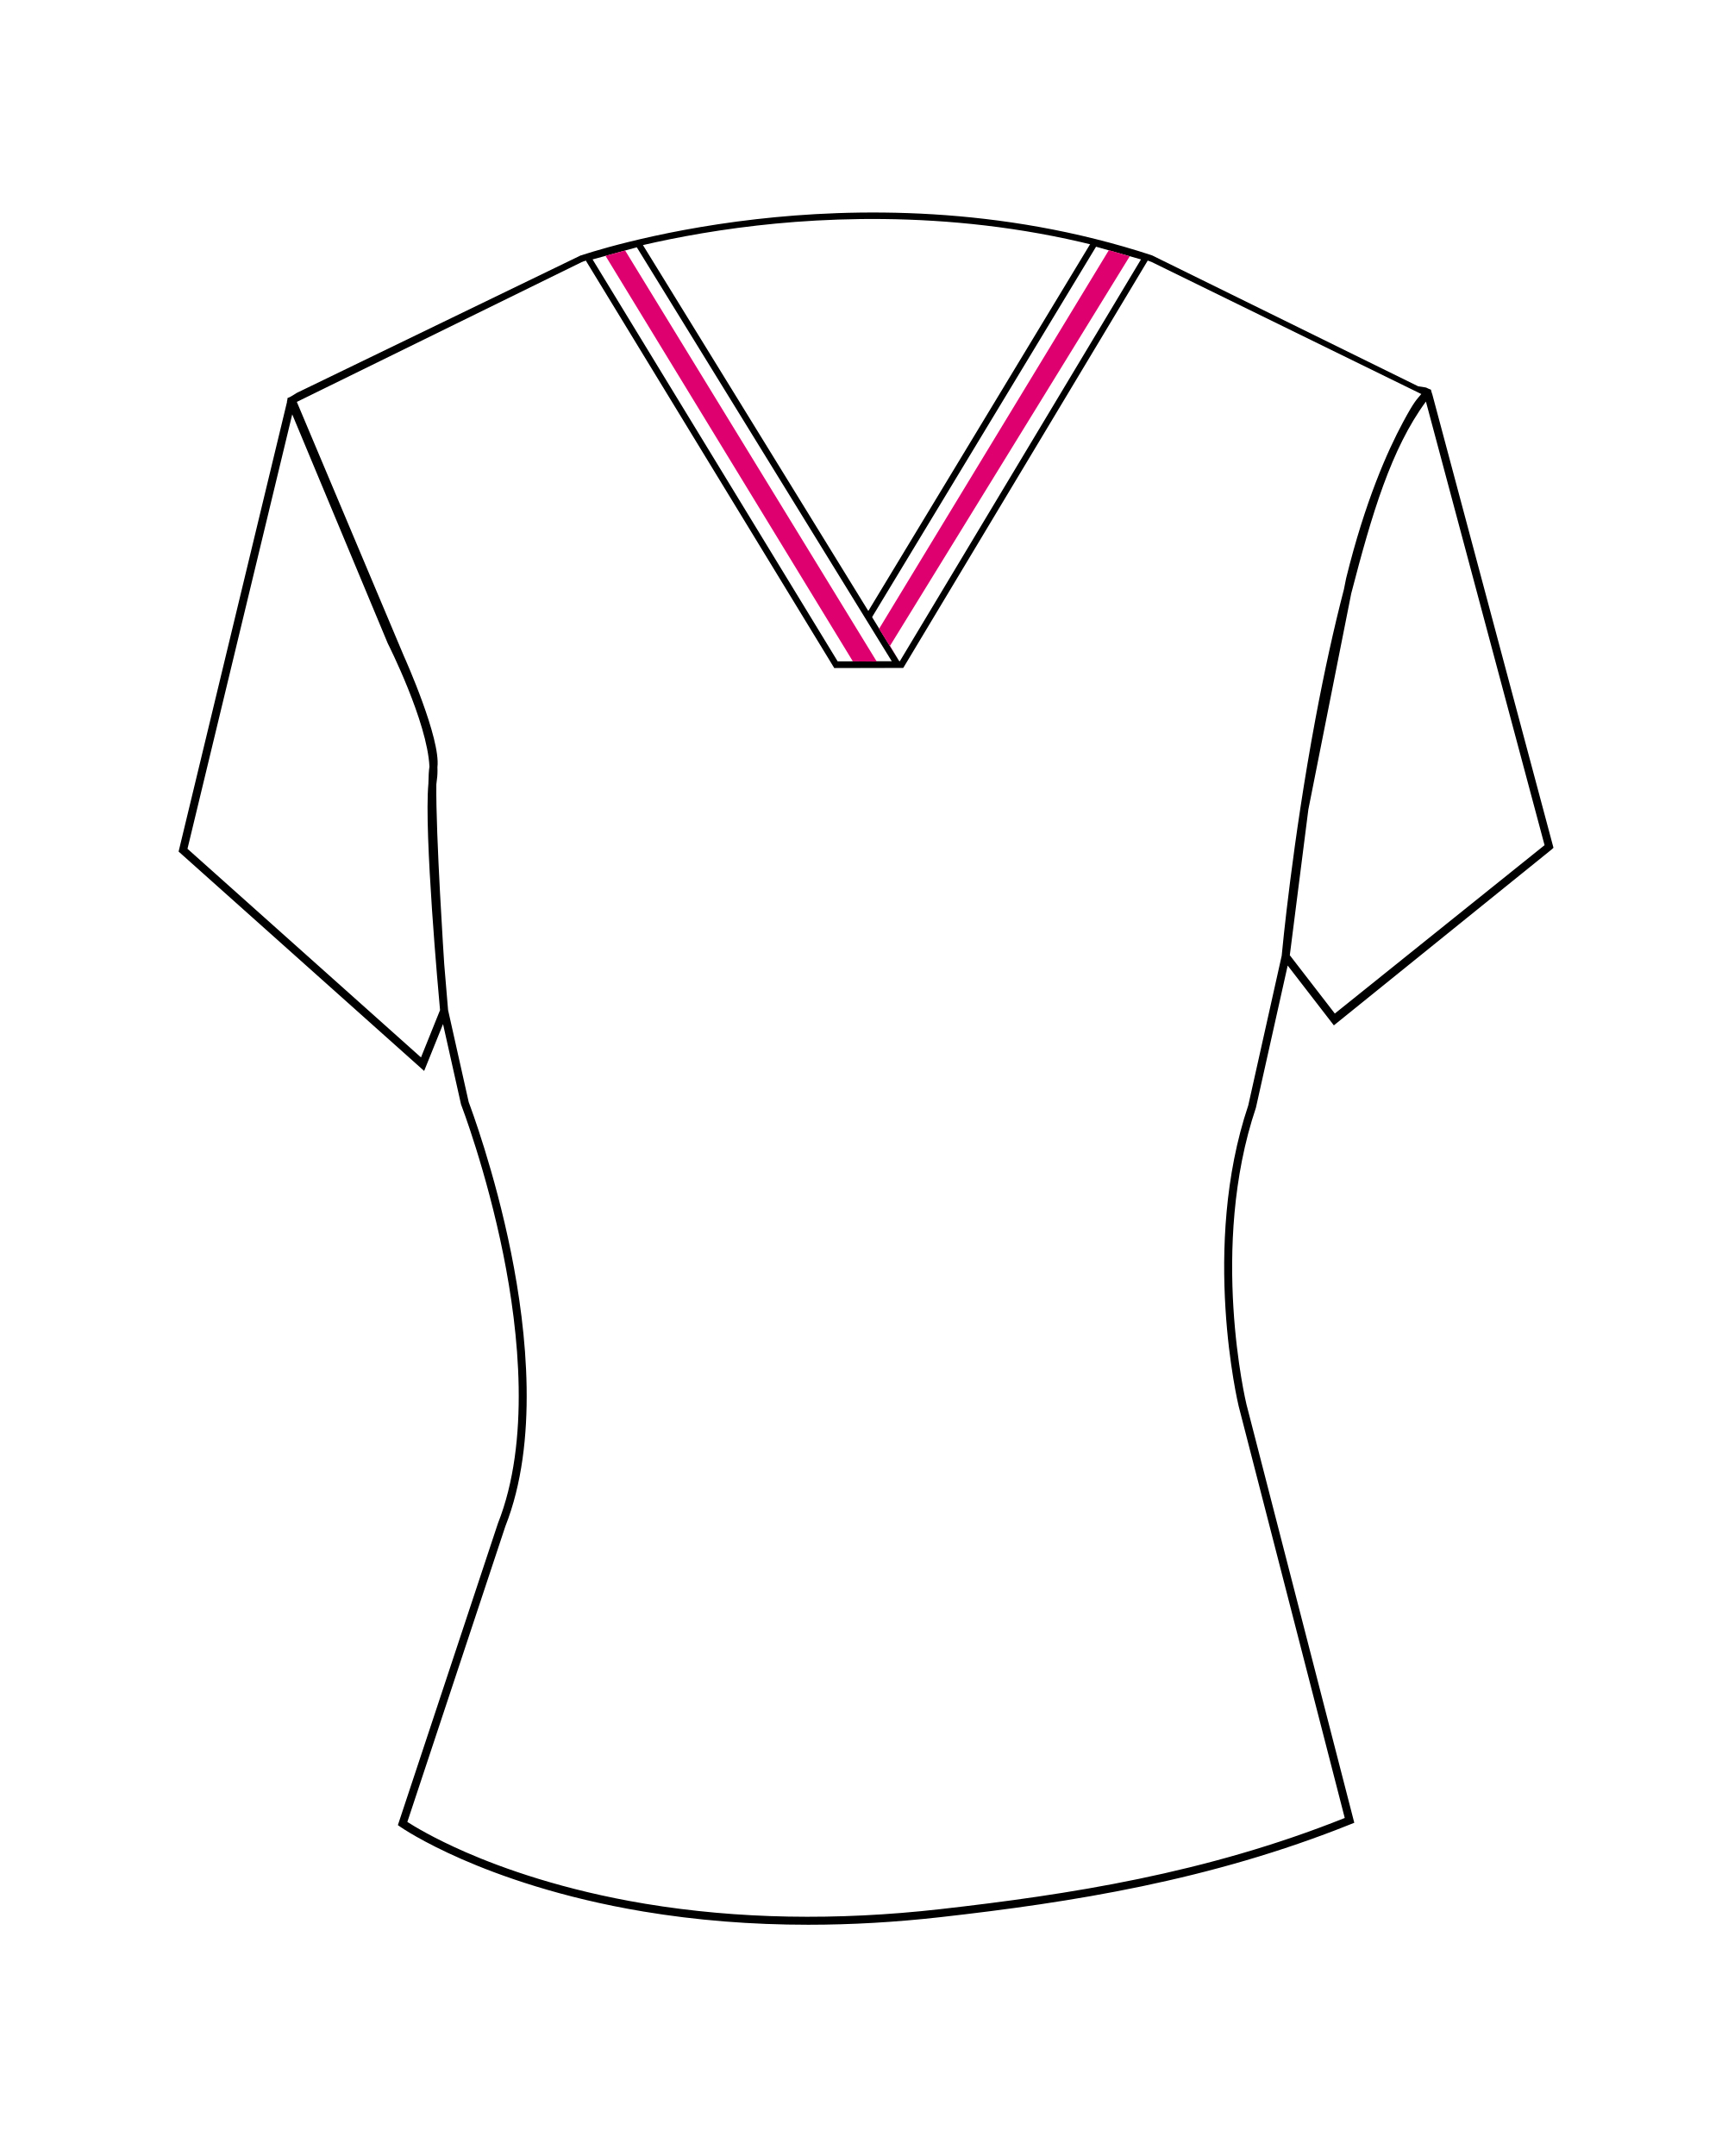
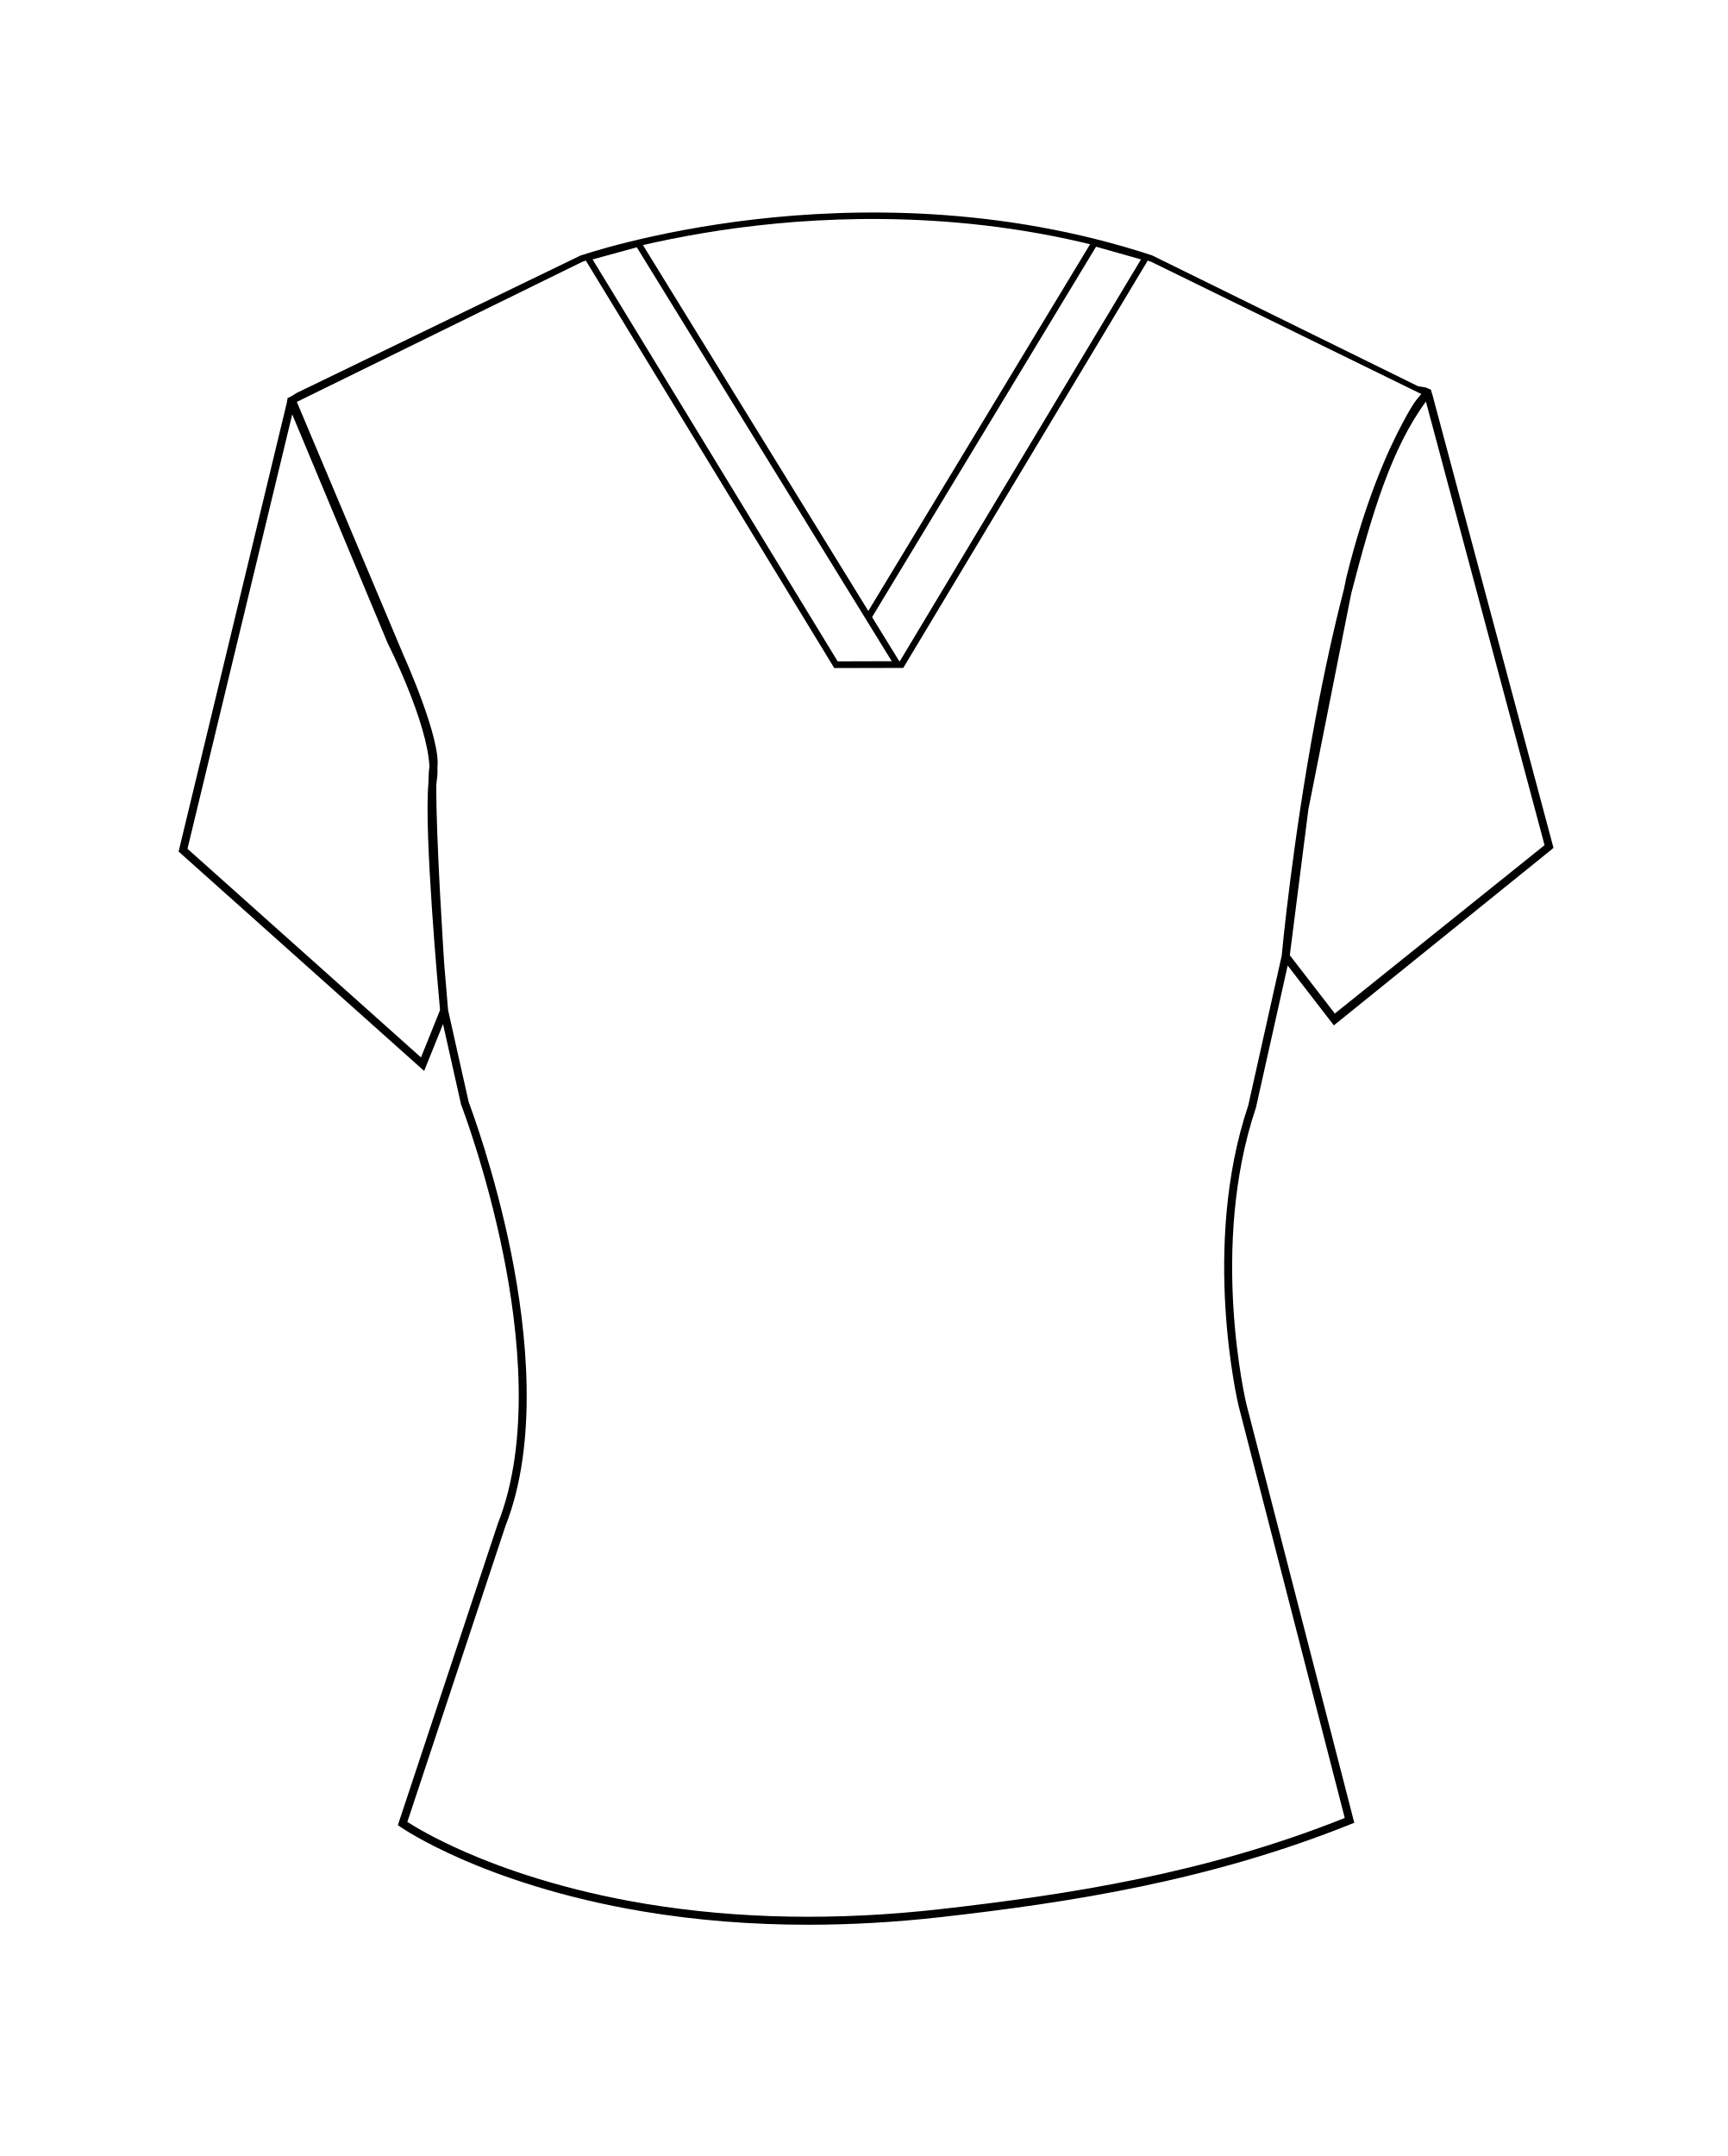
<svg xmlns="http://www.w3.org/2000/svg" version="1.1" viewBox="0 0 1082 1350">
-   <defs>
-     <style>
-       .st0 {
-         fill: #de006e;
-       }
-     </style>
-   </defs>
  <g id="Base_Camisa">
    <g id="base_camisa">
      <path d="M786.54,693.52l19.87-88.93,28.92,37.45,136.45-110.19,1.08-1.01-75.85-283.82c-.34-.92-.63-1.85-.83-2.81-.01-.06-.01-.13,0-.19-1.03-.39-2.05-.8-3.02-1.32-.06-.03-.11-.08-5.04-.83l-166.65-81.97-2.17,3.22,170.79,83.6c-3.08,3.8-4.08,3.94-11.45,17.64-9.72,18.05-23.79,49.66-35.63,97.76l-1.36,6.83c-6.32,24.35-12.28,51.42-17.85,81.18-14.38,76.84-20.79,144.52-21.14,148.32l-20.94,93.72c-29.82,88.63-6.26,187.28-6.01,188.31l66.44,257.86c-87.03,34.77-172.93,48-253.39,57.1-64.84,7.33-126.96,6.19-184.63-3.38-51.3-8.52-89.5-22.27-112.52-32.31-20.06-8.75-32.39-16.28-36.51-18.93l61.38-185.12c20.85-52.73,13.47-122.21,3.6-171.22-10.31-51.19-25.41-91.35-26.55-94.36l-12.92-57.66-2.41-28.7c-.06-.93-5.37-81.43-4.94-112.62.1-1.07.21-2.06.34-2.93.36-2.41.45-5.04.34-7.85,2.13-17.88-20.12-67.61-21.06-69.69l-66.99-159.01,180.68-88.66-3.01-3.01-178,86.17c-.04.07-.09.13-.18.17-1.73.96-3.3,2.24-5.19,2.86-.04,0-.08,0-.12,0-.03.78-.15,1.54-.39,2.28l.07.16-67.9,281.58,153.77,137.37,11.83-29.35,11.24,50.16.11.35c.16.41,15.82,41.23,26.4,93.8,9.73,48.34,17.04,116.8-3.39,168.38l-62.64,188.9,1.53,1.07c.53.37,13.37,9.27,38.65,20.32,23.25,10.16,61.84,24.09,113.62,32.72,33.06,5.51,67.57,8.27,103.2,8.27,27.03,0,54.71-1.59,82.9-4.77,81.61-9.2,168.74-22.83,257-58.27l2.05-.82-67.55-262.09c-.24-.97-23.47-98.35,5.94-185.61l.04-.12h0ZM819.35,506.92l26.86-135.29c12.92-49.82,25.04-90.69,46.77-120.19l74.3,277.77-131.35,105.43-28.19-36.51,11.61-91.21h0ZM263.64,662.11l-146.23-130.63,65.6-272.03,59.81,143.37.08.17c.27.53,24.7,48.91,26.04,77.05-.01.08-.01.16-.03.24-.36,2.17-.55,5.79-.63,10.43-2.81,30.9,6.4,132.1,7.3,141.78l-11.94,29.64v-.02Z" />
      <path d="M721.05,163.88c-94.91-31.17-186.71-29.52-247-22.65-65.38,7.45-108.85,22.48-109.29,22.63l-1.32-3.78c.43-.15,44.24-15.31,110.04-22.82,60.72-6.93,152.34-8.78,247.98,22.63l-.41,3.98h0Z" />
      <path d="M565.7,418.16h-43.33l-157.45-258.18,35.71-9.78.79,1.28,164.28,266.68h0ZM524.62,414.16h33.92l-159.74-259.31-27.7,7.59,153.51,251.72h.01Z" />
      <polygon points="684.55 149.82 542.65 384.45 542.65 387.02 545.73 387.02 545.73 387.08 686.4 154.49 714.54 162.43 563.51 414.05 534.1 414.12 524.62 414.16 522.37 418.16 565.77 418.06 720.66 160 684.55 149.82" />
    </g>
  </g>
-   <g id="Color_1">
-     <g id="Color_11" data-name="Color_1">
-       <path class="st0" d="M379.2,160.2l12.28-3.36,157.59,257.42-14.96-.13h0l-154.9-253.93h0ZM550.51,393.75l143.91-237.1,13.07,3.83-150.12,243.92,5.8,9.66-12.66-20.3h0Z" />
-     </g>
-   </g>
</svg>
